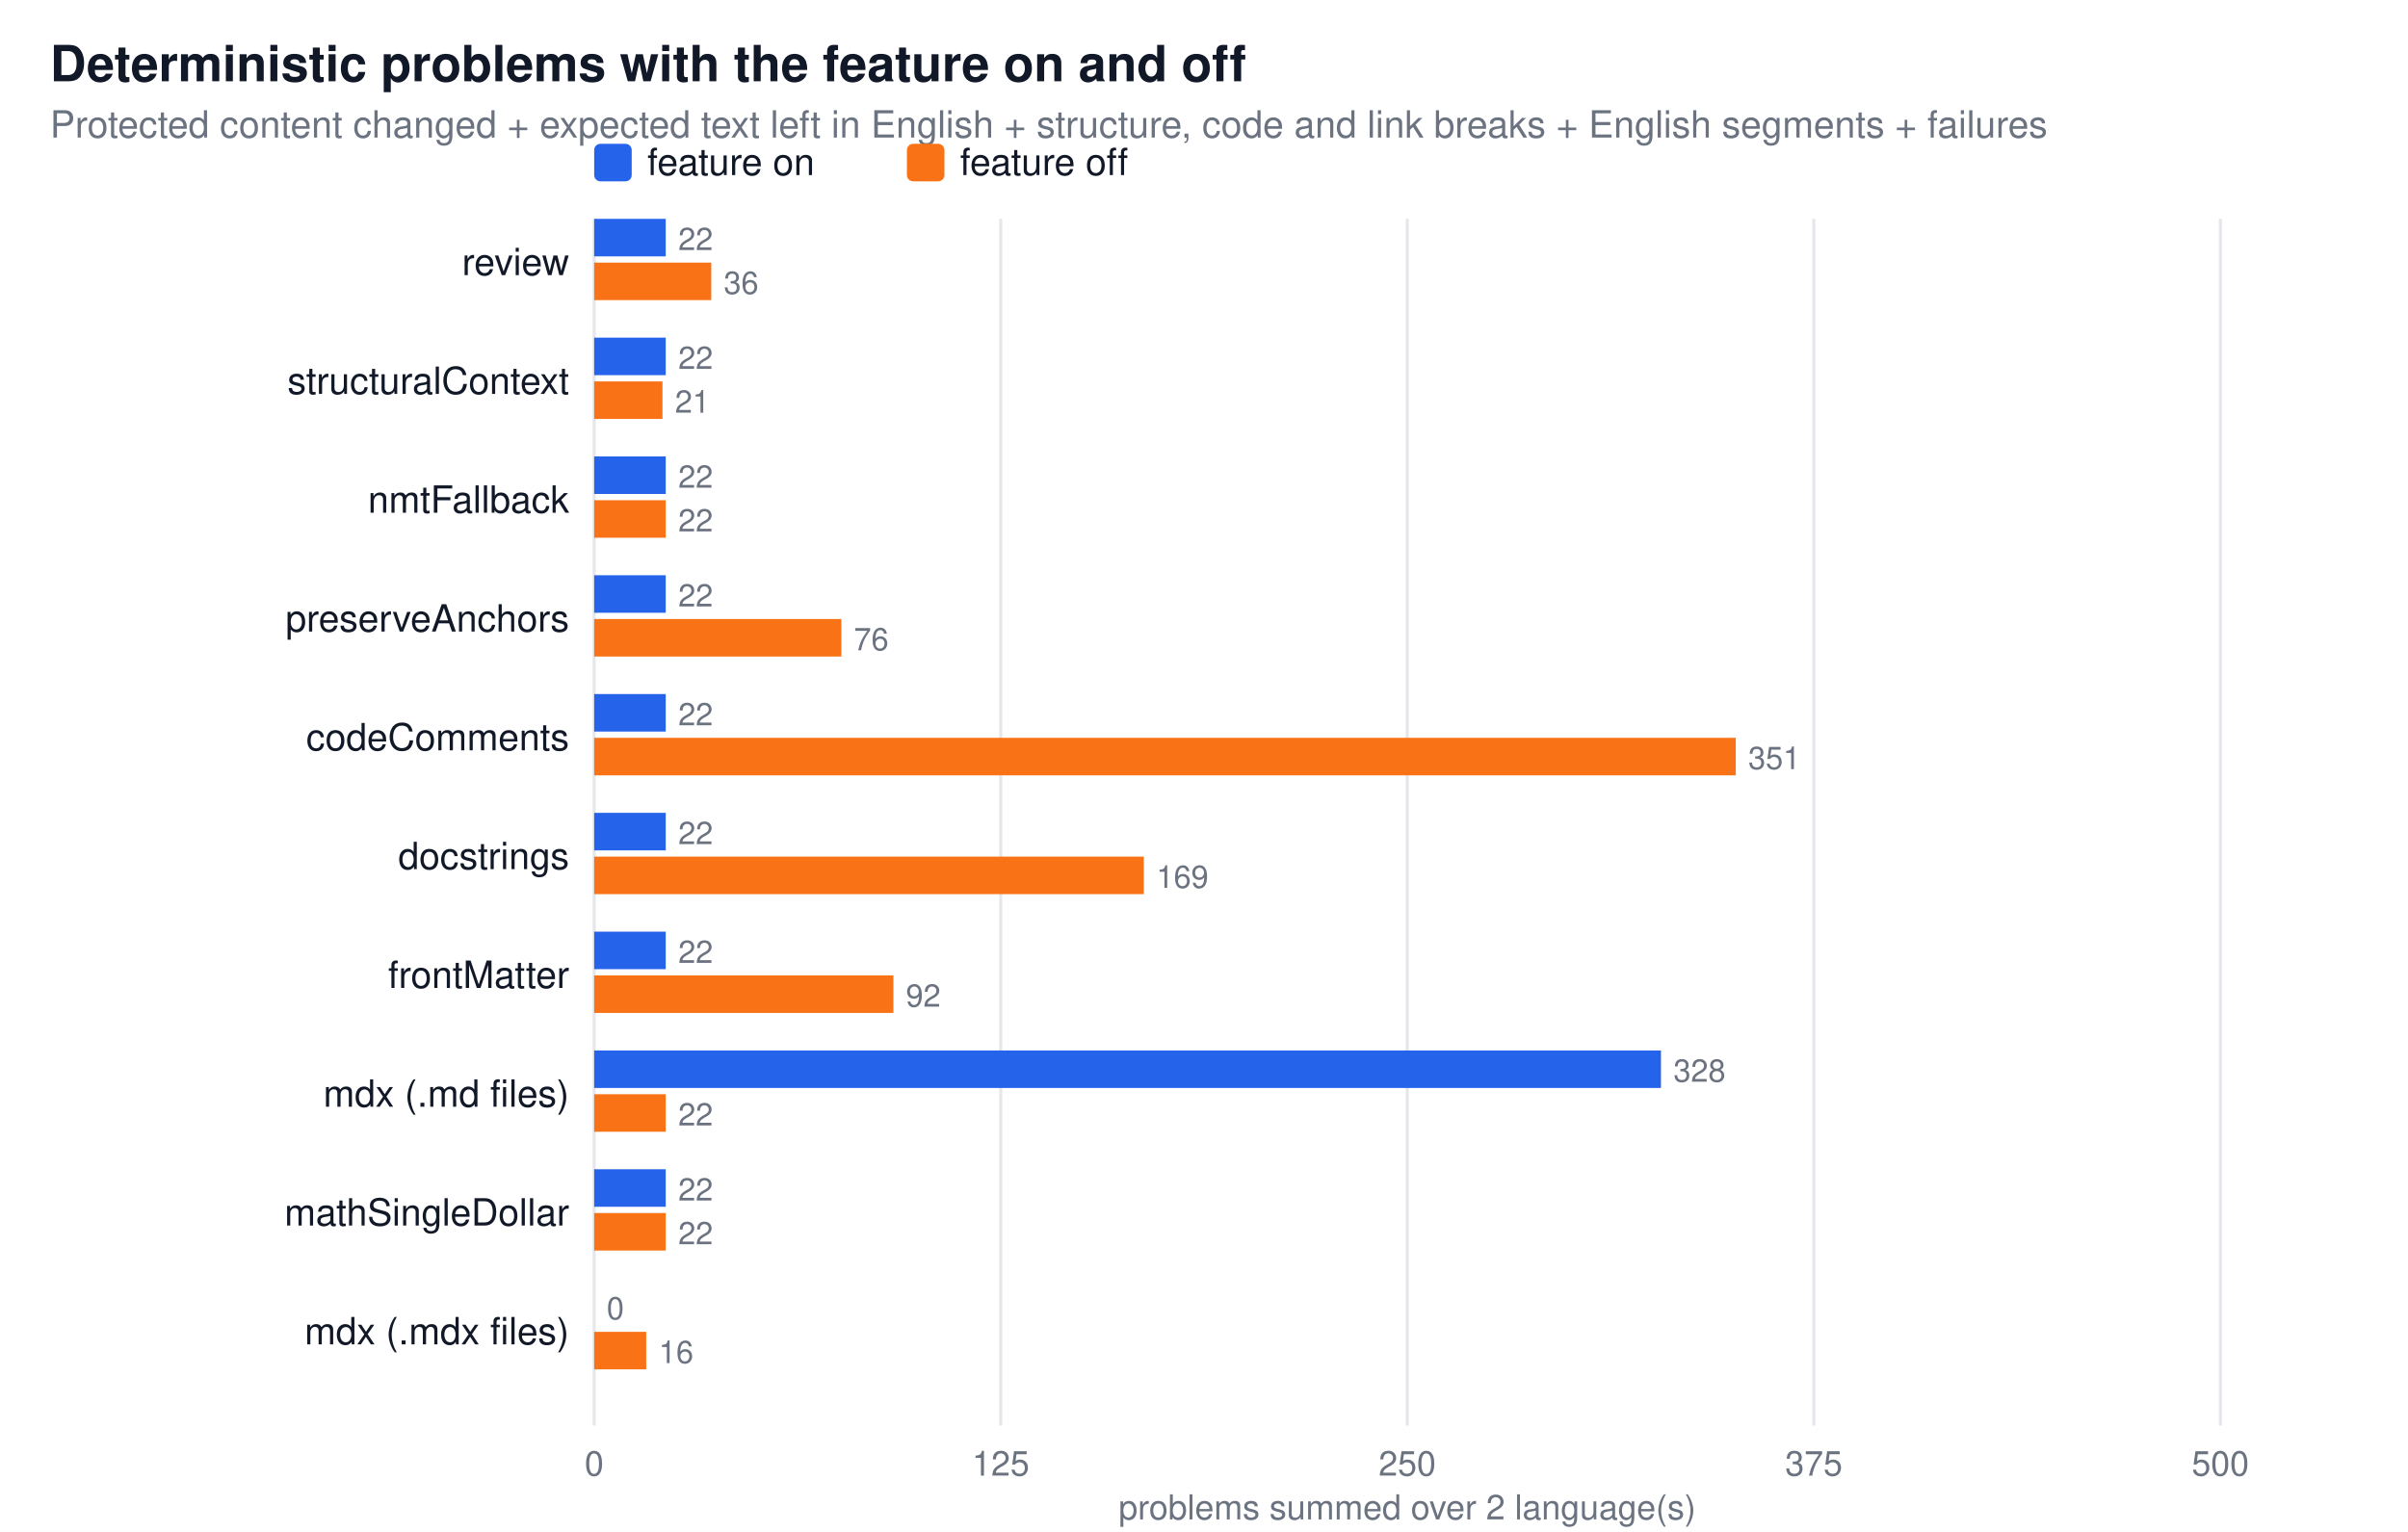
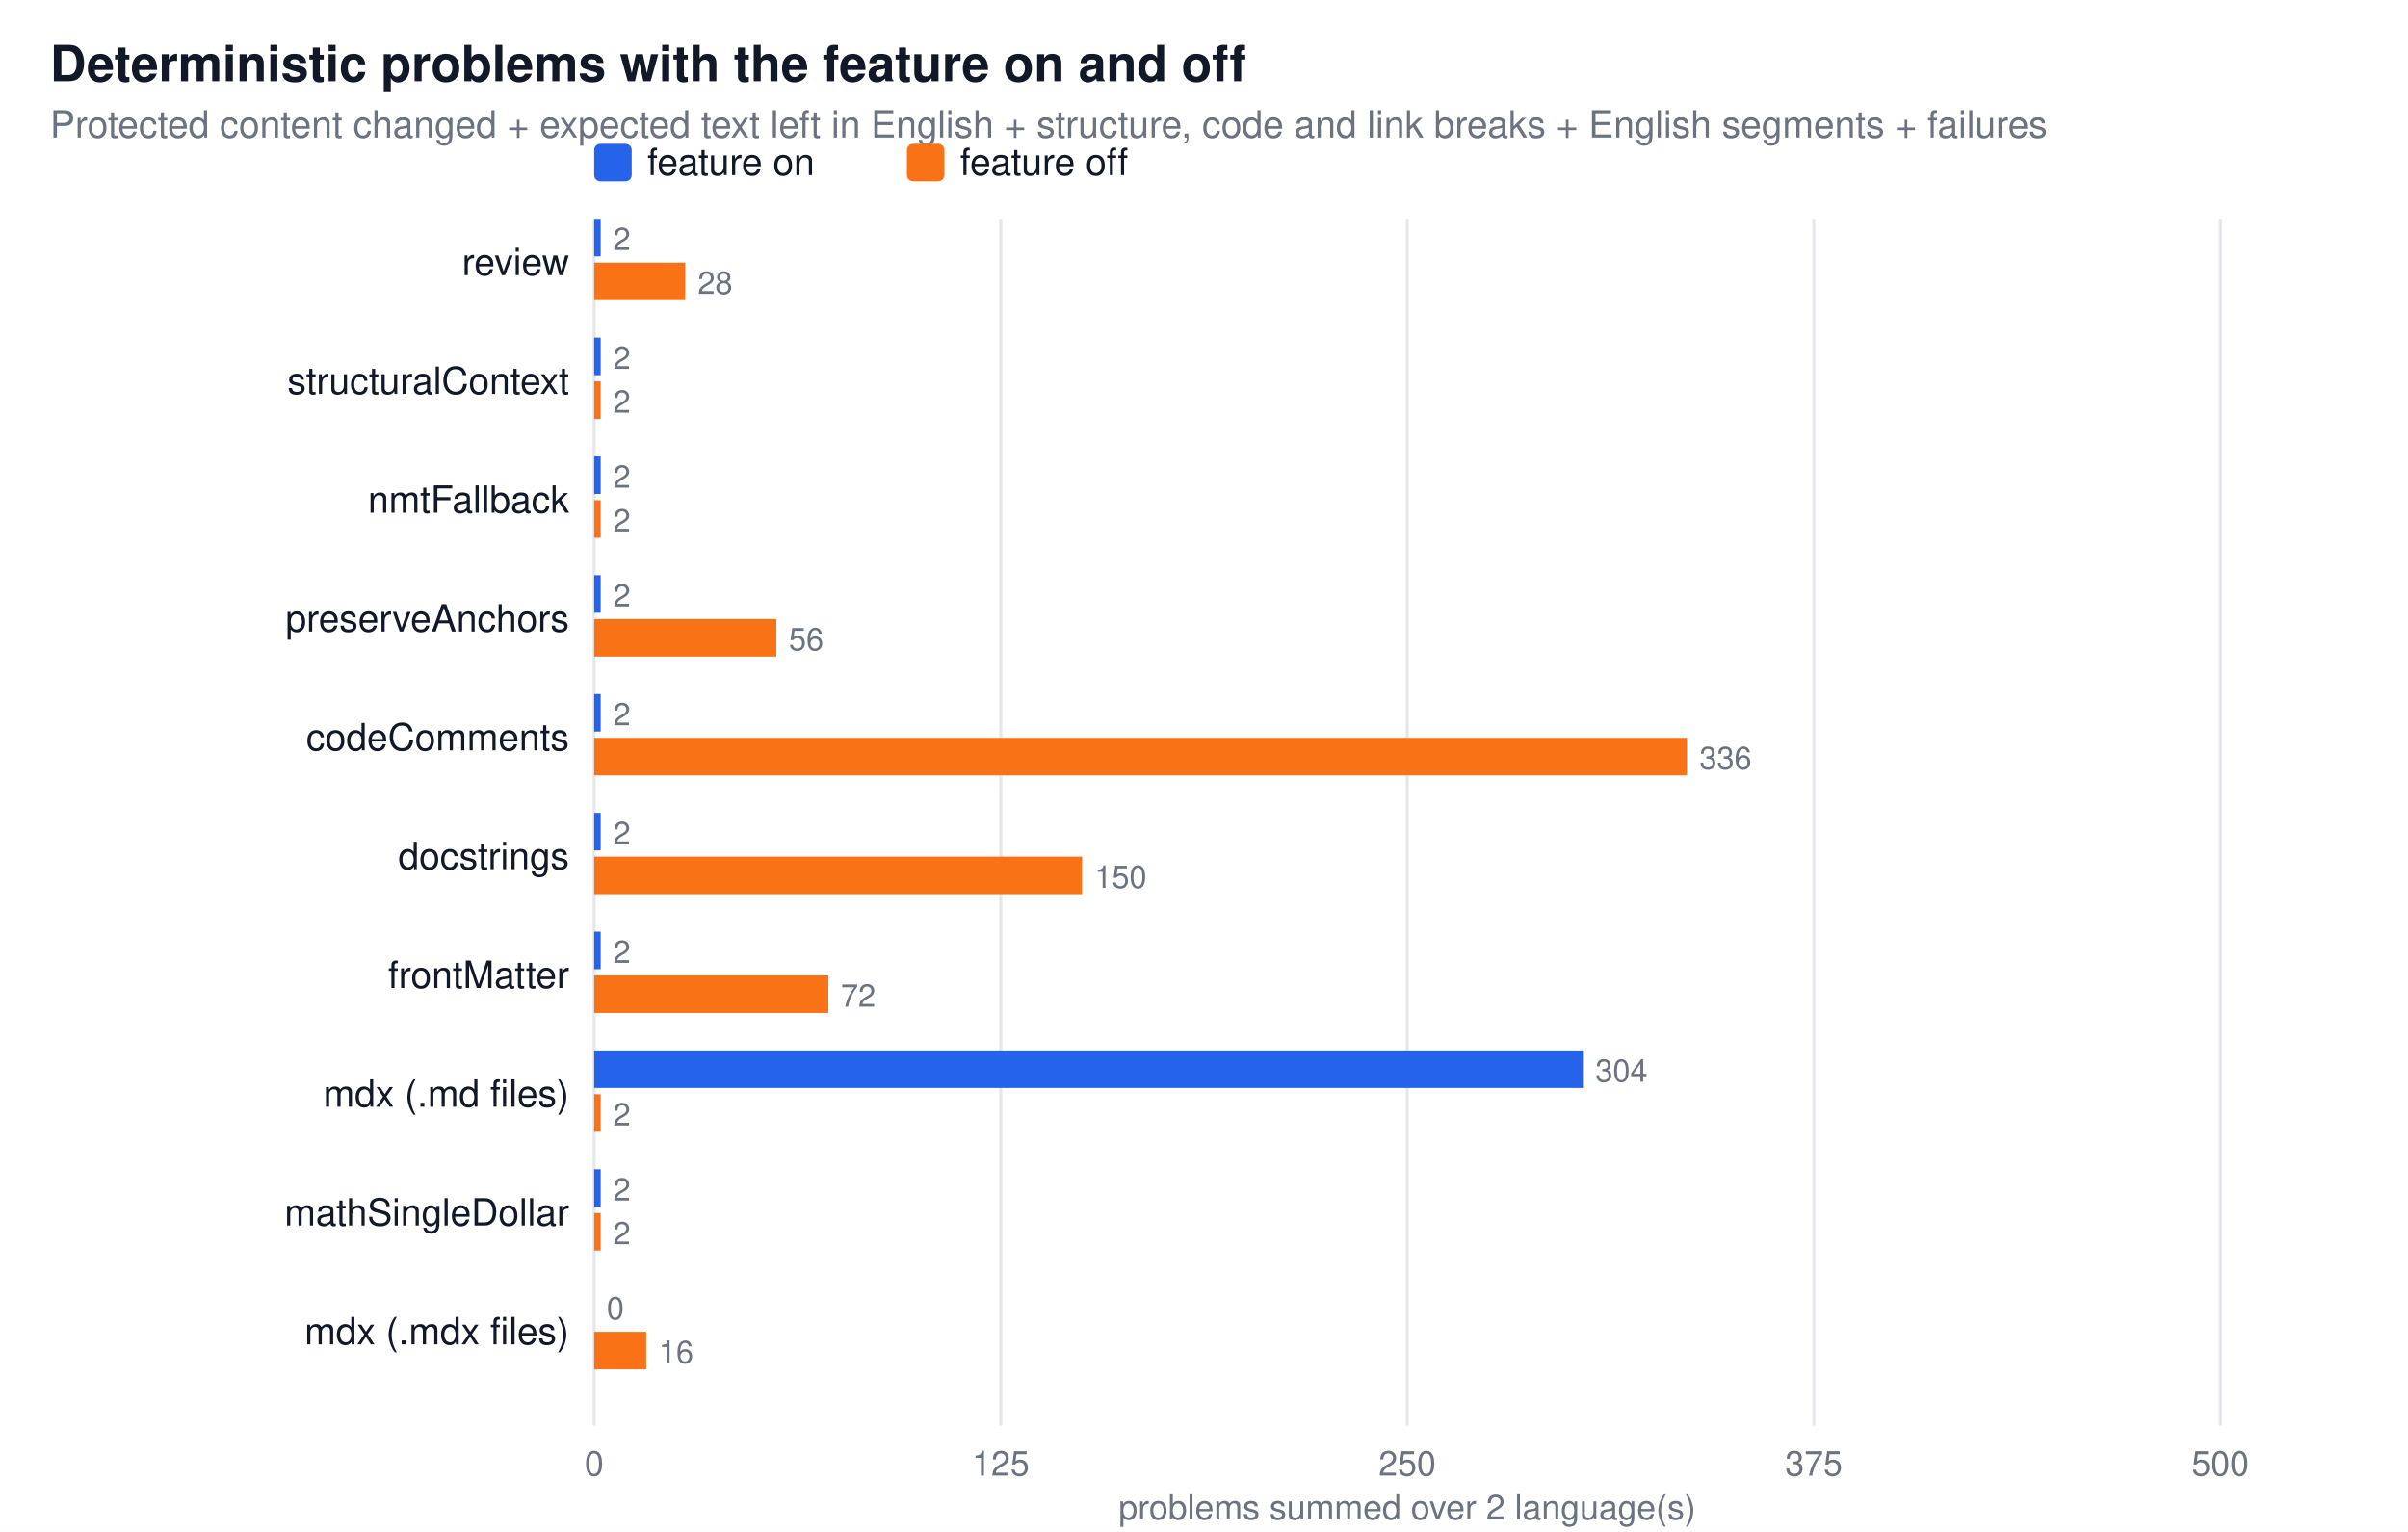
<svg xmlns="http://www.w3.org/2000/svg" width="770" height="490" viewBox="0 0 770 490" font-family="Segoe UI, Helvetica, Arial, sans-serif">
  <rect width="100%" height="100%" fill="#ffffff" />
  <text x="16" y="26" font-size="16" font-weight="600" fill="#111827">Deterministic problems with the feature on and off</text>
  <text x="16" y="44" font-size="12" fill="#6b7280">Protected content changed + expected text left in English + structure, code and link breaks + English segments + failures</text>
  <rect x="190" y="46" width="12" height="12" rx="2" fill="#2563eb" />
  <text x="207" y="56" font-size="12" fill="#111827">feature on</text>
  <rect x="290" y="46" width="12" height="12" rx="2" fill="#f97316" />
  <text x="307" y="56" font-size="12" fill="#111827">feature off</text>
  <line x1="190" y1="70" x2="190" y2="456" stroke="#e5e7eb" />
  <text x="190" y="472" font-size="11" text-anchor="middle" fill="#6b7280">0</text>
  <line x1="320" y1="70" x2="320" y2="456" stroke="#e5e7eb" />
  <text x="320" y="472" font-size="11" text-anchor="middle" fill="#6b7280">125</text>
  <line x1="450" y1="70" x2="450" y2="456" stroke="#e5e7eb" />
  <text x="450" y="472" font-size="11" text-anchor="middle" fill="#6b7280">250</text>
  <line x1="580" y1="70" x2="580" y2="456" stroke="#e5e7eb" />
  <text x="580" y="472" font-size="11" text-anchor="middle" fill="#6b7280">375</text>
  <line x1="710" y1="70" x2="710" y2="456" stroke="#e5e7eb" />
  <text x="710" y="472" font-size="11" text-anchor="middle" fill="#6b7280">500</text>
  <text x="182" y="88" font-size="12" text-anchor="end" fill="#111827">review</text>
-   <rect x="190" y="70" width="22.88" height="12" fill="#2563eb" />
-   <text x="216.88" y="80" font-size="10" fill="#6b7280">22</text>
-   <rect x="190" y="84" width="37.44" height="12" fill="#f97316" />
-   <text x="231.44" y="94" font-size="10" fill="#6b7280">36</text>
+   <rect x="190" y="70" width="2.08" height="12" fill="#2563eb" />
+   <text x="196.08" y="80" font-size="10" fill="#6b7280">2</text>
+   <rect x="190" y="84" width="29.12" height="12" fill="#f97316" />
+   <text x="223.12" y="94" font-size="10" fill="#6b7280">28</text>
  <text x="182" y="126" font-size="12" text-anchor="end" fill="#111827">structuralContext</text>
-   <rect x="190" y="108" width="22.88" height="12" fill="#2563eb" />
-   <text x="216.88" y="118" font-size="10" fill="#6b7280">22</text>
-   <rect x="190" y="122" width="21.84" height="12" fill="#f97316" />
-   <text x="215.84" y="132" font-size="10" fill="#6b7280">21</text>
+   <rect x="190" y="108" width="2.08" height="12" fill="#2563eb" />
+   <text x="196.08" y="118" font-size="10" fill="#6b7280">2</text>
+   <rect x="190" y="122" width="2.08" height="12" fill="#f97316" />
+   <text x="196.08" y="132" font-size="10" fill="#6b7280">2</text>
  <text x="182" y="164" font-size="12" text-anchor="end" fill="#111827">nmtFallback</text>
-   <rect x="190" y="146" width="22.88" height="12" fill="#2563eb" />
-   <text x="216.88" y="156" font-size="10" fill="#6b7280">22</text>
-   <rect x="190" y="160" width="22.88" height="12" fill="#f97316" />
-   <text x="216.88" y="170" font-size="10" fill="#6b7280">22</text>
+   <rect x="190" y="146" width="2.08" height="12" fill="#2563eb" />
+   <text x="196.08" y="156" font-size="10" fill="#6b7280">2</text>
+   <rect x="190" y="160" width="2.08" height="12" fill="#f97316" />
+   <text x="196.08" y="170" font-size="10" fill="#6b7280">2</text>
  <text x="182" y="202" font-size="12" text-anchor="end" fill="#111827">preserveAnchors</text>
-   <rect x="190" y="184" width="22.88" height="12" fill="#2563eb" />
-   <text x="216.88" y="194" font-size="10" fill="#6b7280">22</text>
-   <rect x="190" y="198" width="79.04" height="12" fill="#f97316" />
-   <text x="273.04" y="208" font-size="10" fill="#6b7280">76</text>
+   <rect x="190" y="184" width="2.08" height="12" fill="#2563eb" />
+   <text x="196.08" y="194" font-size="10" fill="#6b7280">2</text>
+   <rect x="190" y="198" width="58.24" height="12" fill="#f97316" />
+   <text x="252.24" y="208" font-size="10" fill="#6b7280">56</text>
  <text x="182" y="240" font-size="12" text-anchor="end" fill="#111827">codeComments</text>
-   <rect x="190" y="222" width="22.88" height="12" fill="#2563eb" />
-   <text x="216.88" y="232" font-size="10" fill="#6b7280">22</text>
-   <rect x="190" y="236" width="365.04" height="12" fill="#f97316" />
-   <text x="559.04" y="246" font-size="10" fill="#6b7280">351</text>
+   <rect x="190" y="222" width="2.08" height="12" fill="#2563eb" />
+   <text x="196.08" y="232" font-size="10" fill="#6b7280">2</text>
+   <rect x="190" y="236" width="349.44" height="12" fill="#f97316" />
+   <text x="543.44" y="246" font-size="10" fill="#6b7280">336</text>
  <text x="182" y="278" font-size="12" text-anchor="end" fill="#111827">docstrings</text>
-   <rect x="190" y="260" width="22.88" height="12" fill="#2563eb" />
-   <text x="216.88" y="270" font-size="10" fill="#6b7280">22</text>
-   <rect x="190" y="274" width="175.76" height="12" fill="#f97316" />
-   <text x="369.76" y="284" font-size="10" fill="#6b7280">169</text>
+   <rect x="190" y="260" width="2.08" height="12" fill="#2563eb" />
+   <text x="196.08" y="270" font-size="10" fill="#6b7280">2</text>
+   <rect x="190" y="274" width="156" height="12" fill="#f97316" />
+   <text x="350" y="284" font-size="10" fill="#6b7280">150</text>
  <text x="182" y="316" font-size="12" text-anchor="end" fill="#111827">frontMatter</text>
-   <rect x="190" y="298" width="22.88" height="12" fill="#2563eb" />
-   <text x="216.88" y="308" font-size="10" fill="#6b7280">22</text>
-   <rect x="190" y="312" width="95.68" height="12" fill="#f97316" />
-   <text x="289.68" y="322" font-size="10" fill="#6b7280">92</text>
+   <rect x="190" y="298" width="2.08" height="12" fill="#2563eb" />
+   <text x="196.08" y="308" font-size="10" fill="#6b7280">2</text>
+   <rect x="190" y="312" width="74.88" height="12" fill="#f97316" />
+   <text x="268.88" y="322" font-size="10" fill="#6b7280">72</text>
  <text x="182" y="354" font-size="12" text-anchor="end" fill="#111827">mdx (.md files)</text>
-   <rect x="190" y="336" width="341.12" height="12" fill="#2563eb" />
-   <text x="535.12" y="346" font-size="10" fill="#6b7280">328</text>
-   <rect x="190" y="350" width="22.88" height="12" fill="#f97316" />
-   <text x="216.88" y="360" font-size="10" fill="#6b7280">22</text>
+   <rect x="190" y="336" width="316.16" height="12" fill="#2563eb" />
+   <text x="510.16" y="346" font-size="10" fill="#6b7280">304</text>
+   <rect x="190" y="350" width="2.08" height="12" fill="#f97316" />
+   <text x="196.08" y="360" font-size="10" fill="#6b7280">2</text>
  <text x="182" y="392" font-size="12" text-anchor="end" fill="#111827">mathSingleDollar</text>
-   <rect x="190" y="374" width="22.88" height="12" fill="#2563eb" />
-   <text x="216.88" y="384" font-size="10" fill="#6b7280">22</text>
-   <rect x="190" y="388" width="22.88" height="12" fill="#f97316" />
-   <text x="216.88" y="398" font-size="10" fill="#6b7280">22</text>
+   <rect x="190" y="374" width="2.08" height="12" fill="#2563eb" />
+   <text x="196.08" y="384" font-size="10" fill="#6b7280">2</text>
+   <rect x="190" y="388" width="2.08" height="12" fill="#f97316" />
+   <text x="196.08" y="398" font-size="10" fill="#6b7280">2</text>
  <text x="182" y="430" font-size="12" text-anchor="end" fill="#111827">mdx (.mdx files)</text>
  <rect x="190" y="412" width="0" height="12" fill="#2563eb" />
  <text x="194" y="422" font-size="10" fill="#6b7280">0</text>
  <rect x="190" y="426" width="16.64" height="12" fill="#f97316" />
  <text x="210.64" y="436" font-size="10" fill="#6b7280">16</text>
  <text x="450" y="486" font-size="11" text-anchor="middle" fill="#6b7280">problems summed over 2 language(s)</text>
</svg>
